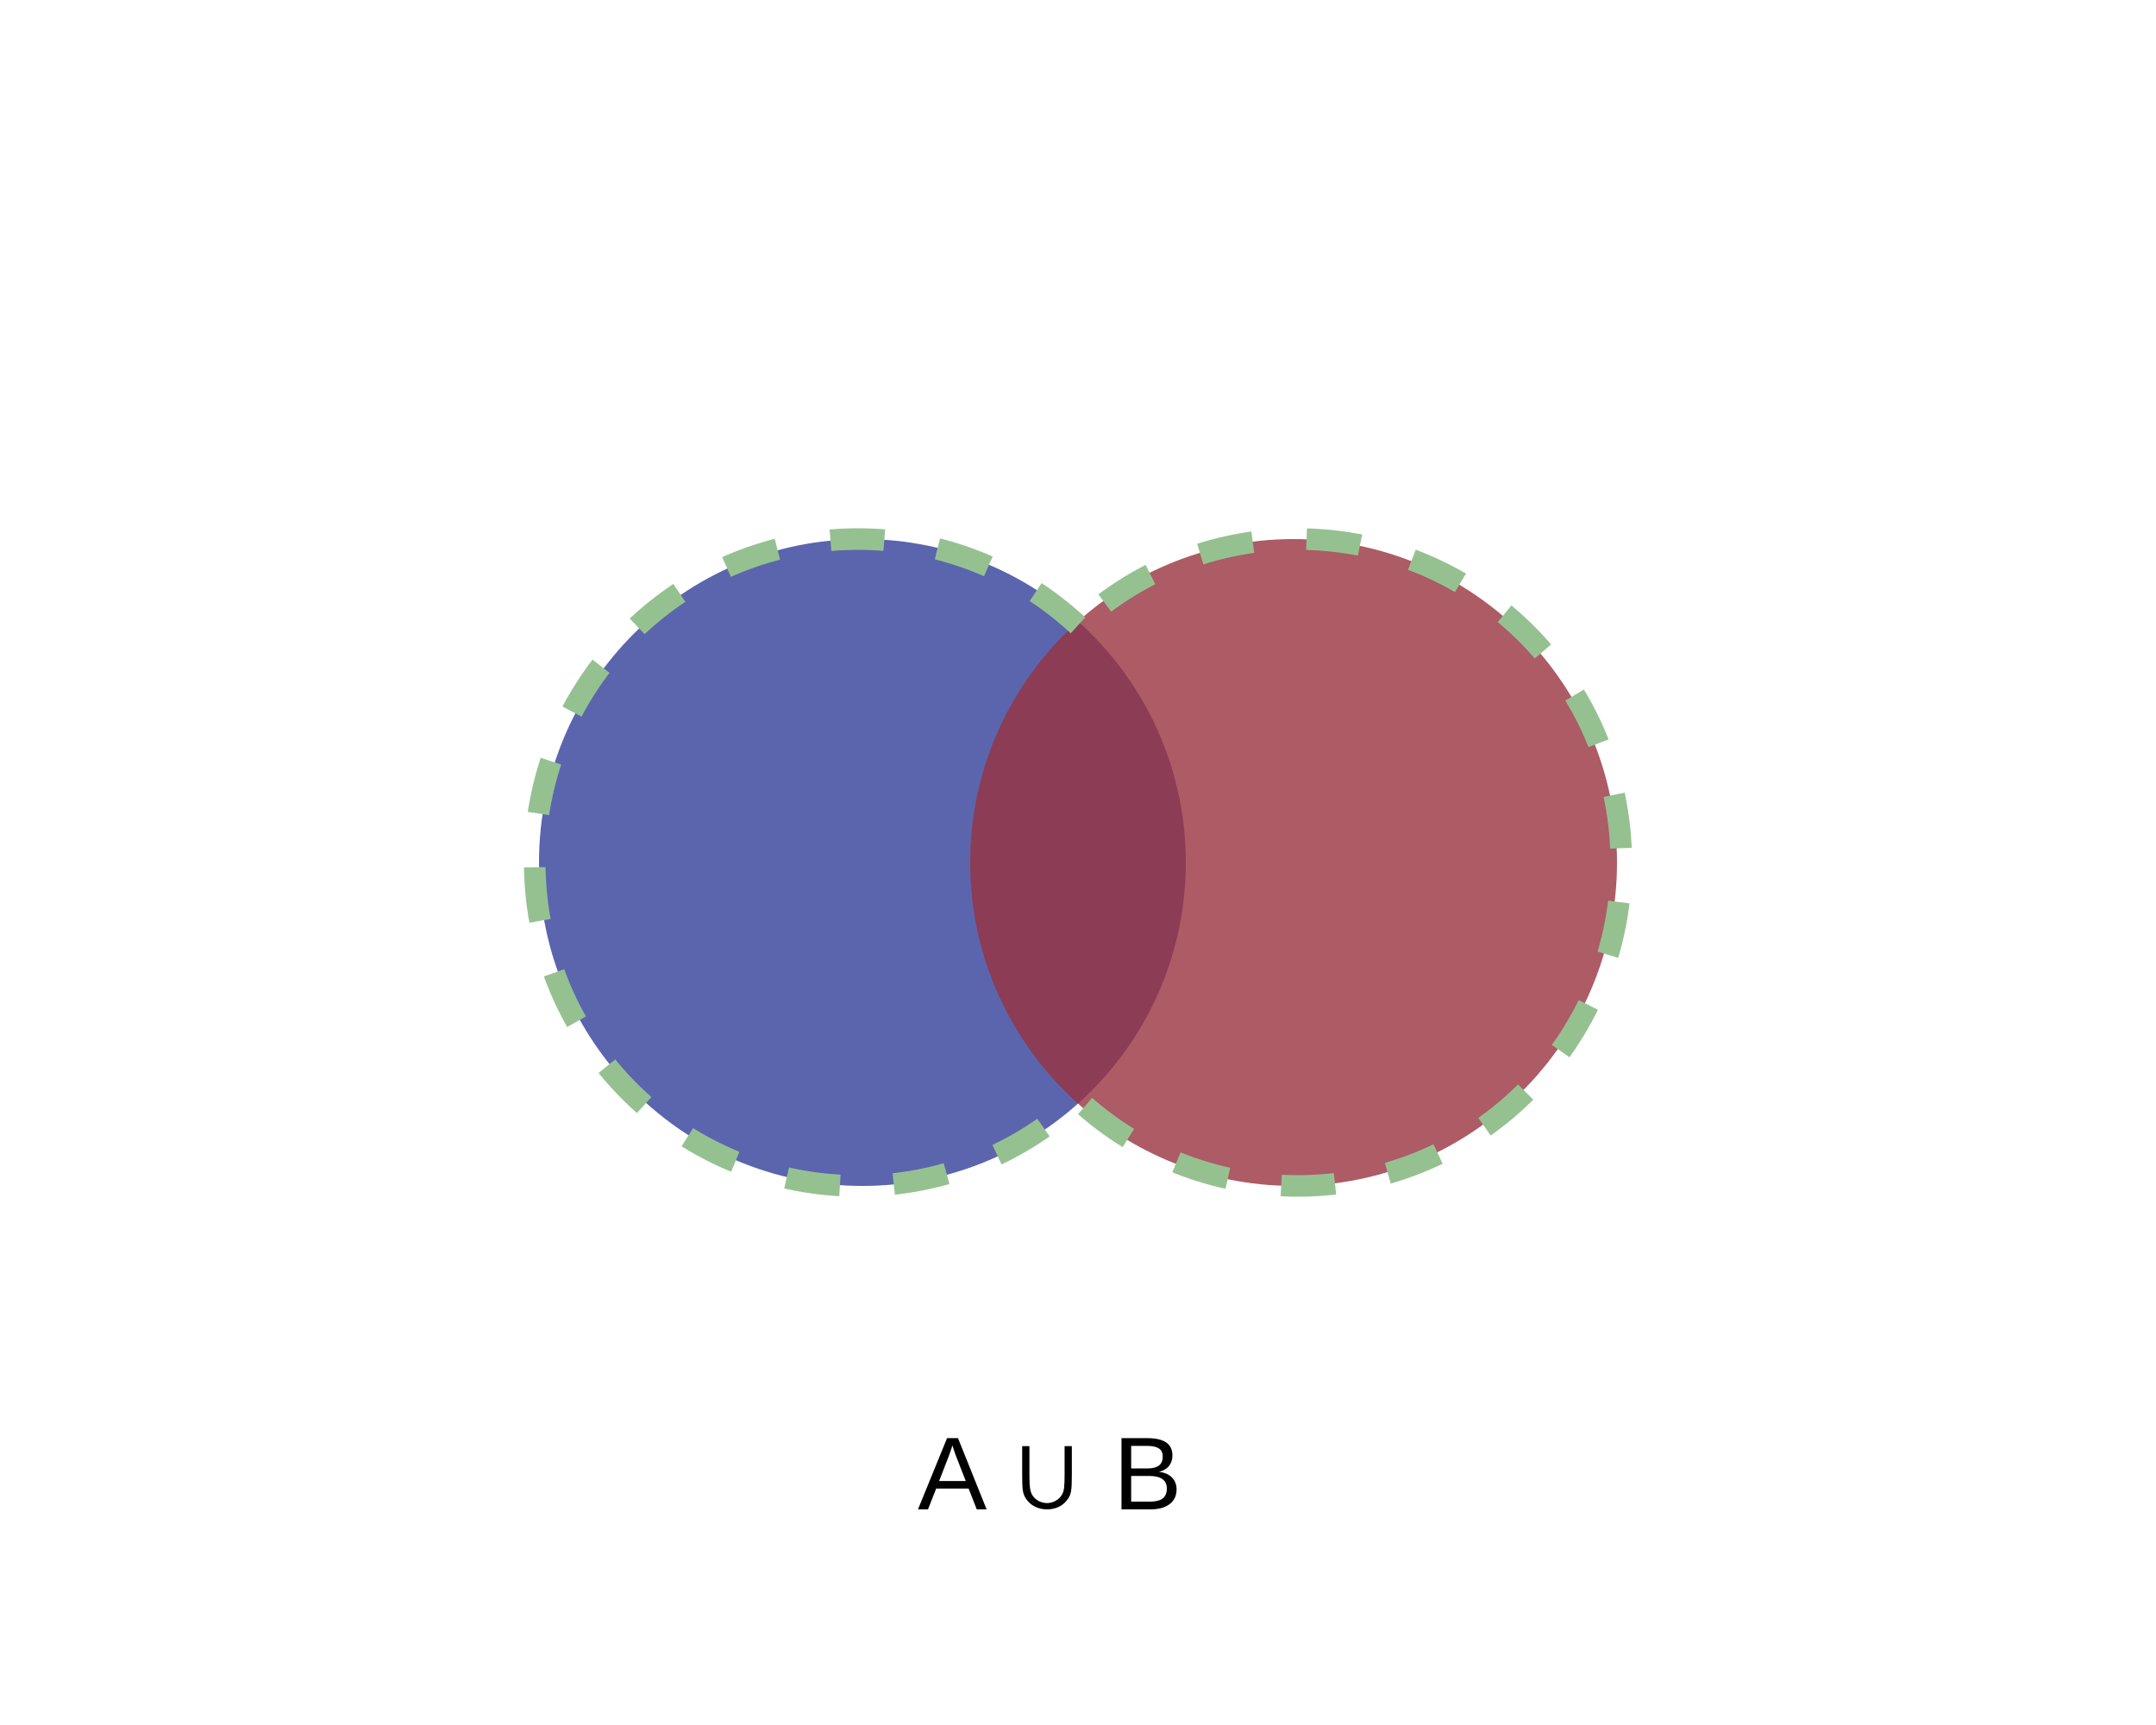
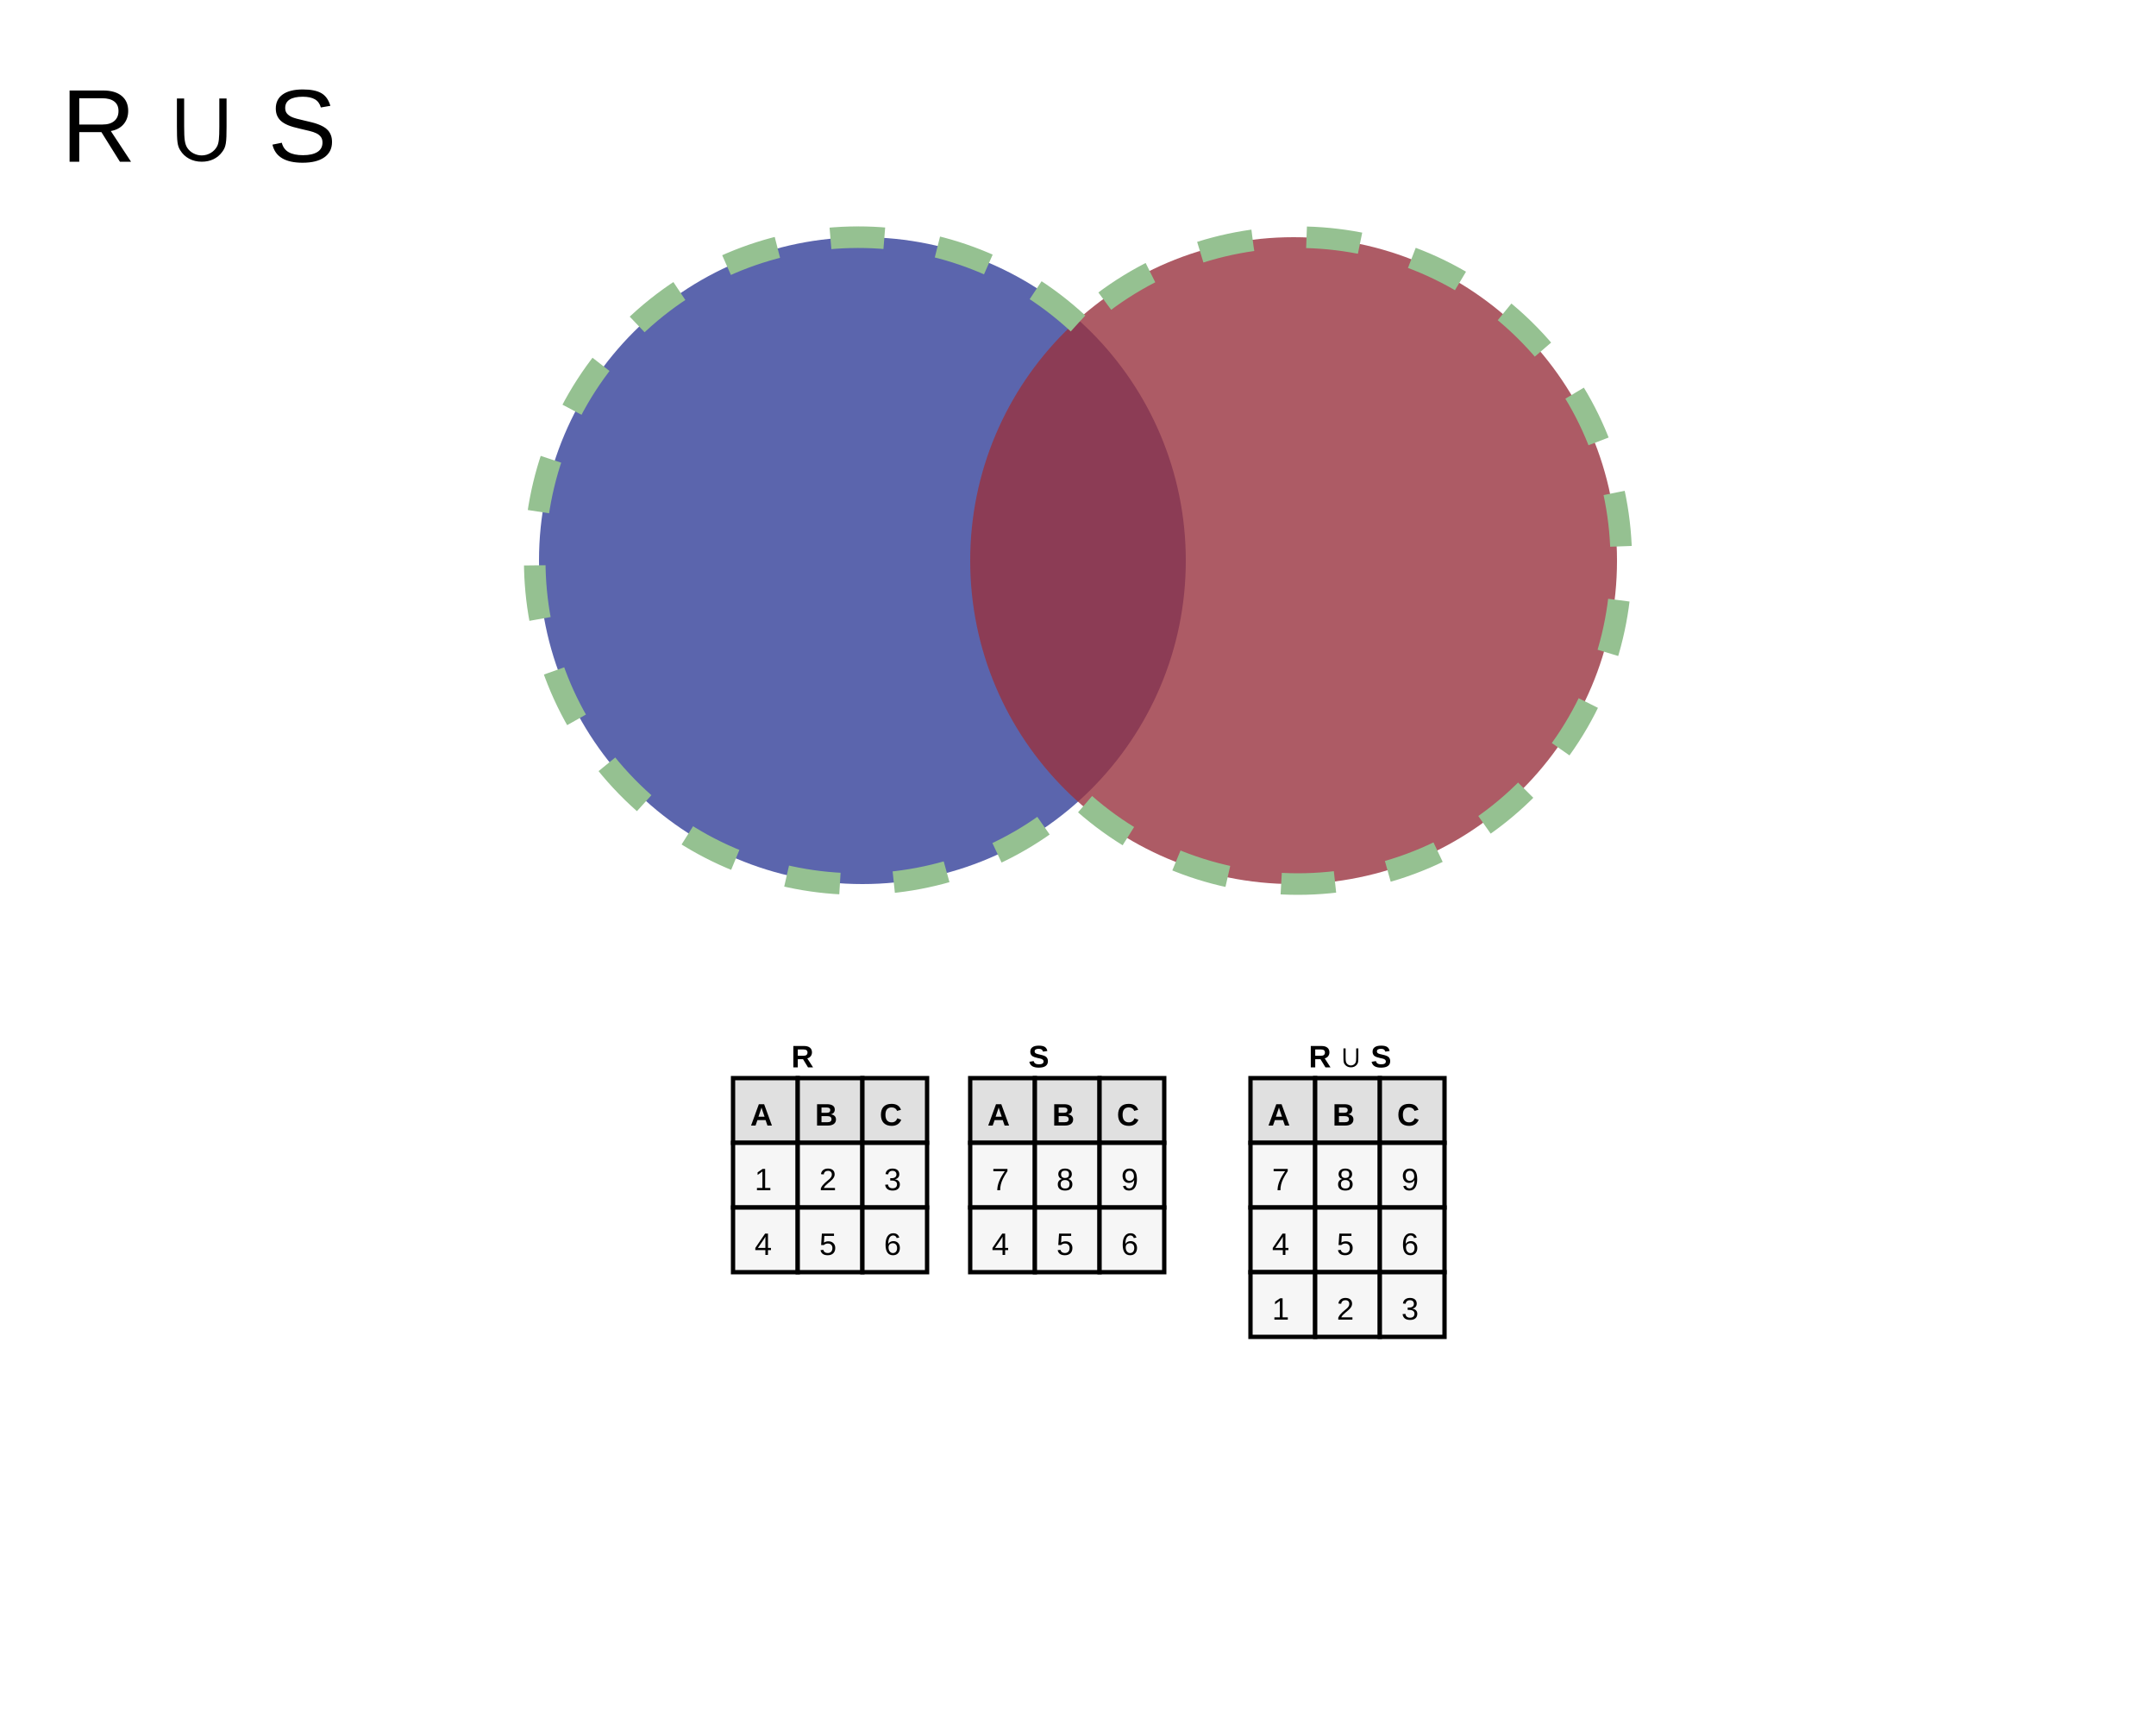
- <svg xmlns="http://www.w3.org/2000/svg" version="1.1" id="Layer_1" x="0px" y="0px" width="1000px" height="800px" xml:space="preserve">
-   <circle cx="400" cy="400" fill="#323E99" opacity="0.8" stroke-width="5" r="150">
+ <svg xmlns="http://www.w3.org/2000/svg" xmlns:xlink="http://www.w3.org/1999/xlink" version="1.1" id="Layer_1" x="0px" y="0px" width="1000px" height="800px" xml:space="preserve">
+   <defs>
+     <rect id="c" width="30" height="30" x="0" class="cell" />
+     <rect id="h" width="30" height="30" x="0" class="head" />
+     <style type="text/css">
+       
+         .cell{stroke:black;fill:#f6f6f6;stroke-width:2px;opacity:1;}
+         .head{stroke:black;fill:#e0e0e0;stroke-width:2px;opacity:1;}
+         .text{font-family: Arial, 'Helvetica Neue', Helvetica, sans-serif; font-size: 1.2em;font-weight:bold;}
+       
+    </style>
+   </defs>
+   <circle cx="400" cy="260" fill="#323E99" opacity="0.8" stroke-width="5" r="150">
</circle>
-   <circle cx="600" cy="400" fill="#99323e" opacity="0.8" stroke-width="5" r="150">
+   <circle cx="600" cy="260" fill="#99323e" opacity="0.8" stroke-width="5" r="150">
</circle>
-   <path d="M 500,290 A 150 150 0 1 0 500,510 A 150 150 0 1 0 500,290" fill="none" stroke="#95C191" stroke-dasharray="25" stroke-dashoffset="0" stroke-width="10">
+   <path d="M 500,150 A 150 150 0 1 0 500,370 A 150 150 0 1 0 500,150" fill="none" stroke="#95C191" stroke-dasharray="25" stroke-dashoffset="0" stroke-width="10">
    <animate attributeName="stroke-dashoffset" from="0" to="100" dur="4s" repeatCount="indefinite" />
  </path>
-   <text x="415" y="700" style="font-family: Arial, 'Helvetica Neue', Helvetica, sans-serif; font-size: 4em; text-align: center;">
- A ∪ B
+   <text x="15" y="75" style="font-family: Arial, 'Helvetica Neue', Helvetica, sans-serif; font-size: 4em; text-align: center;">
+ R ∪ S
</text>
+   <g transform="translate(340,500)">
+     <g transform="translate(0,0)">
+       <text width="30" heigth="30" transform="translate(15, -5)" class="text">
+   R
+   </text>
+       <g transform="translate( 0,  0)">
+         <use xlink:href="#h" />
+         <text width="30" heigth="30" transform="translate(8, 22)" class="text">A</text>
+       </g>
+       <g transform="translate(30,  0)">
+         <use xlink:href="#h" />
+         <text width="30" heigth="30" transform="translate(8, 22)" class="text">B</text>
+       </g>
+       <g transform="translate(60,  0)">
+         <use xlink:href="#h" />
+         <text width="30" heigth="30" transform="translate(8, 22)" class="text">C</text>
+       </g>
+       <g transform="translate( 0, 30)">
+         <use xlink:href="#c" />
+         <text width="30" heigth="30" transform="translate(10, 22)" class="text" style="font-weight:normal;">1</text>
+       </g>
+       <g transform="translate(30, 30)">
+         <use xlink:href="#c" />
+         <text width="30" heigth="30" transform="translate(10, 22)" class="text" style="font-weight:normal;">2</text>
+       </g>
+       <g transform="translate(60, 30)">
+         <use xlink:href="#c" />
+         <text width="30" heigth="30" transform="translate(10, 22)" class="text" style="font-weight:normal;">3</text>
+       </g>
+       <g transform="translate(0, 60)">
+         <use xlink:href="#c" />
+         <text width="30" heigth="30" transform="translate(10, 22)" class="text" style="font-weight:normal;">4</text>
+       </g>
+       <g transform="translate(30, 60)">
+         <use xlink:href="#c" />
+         <text width="30" heigth="30" transform="translate(10, 22)" class="text" style="font-weight:normal;">5</text>
+       </g>
+       <g transform="translate(60, 60)">
+         <use xlink:href="#c" />
+         <text width="30" heigth="30" transform="translate(10, 22)" class="text" style="font-weight:normal;">6</text>
+       </g>
+     </g>
+     <g transform="translate(110,0)">
+       <text width="30" heigth="30" transform="translate(15, -5)" class="text">
+   S
+   </text>
+       <g transform="translate( 0,  0)">
+         <use xlink:href="#h" />
+         <text width="30" heigth="30" transform="translate(8, 22)" class="text">A</text>
+       </g>
+       <g transform="translate(30,  0)">
+         <use xlink:href="#h" />
+         <text width="30" heigth="30" transform="translate(8, 22)" class="text">B</text>
+       </g>
+       <g transform="translate(60,  0)">
+         <use xlink:href="#h" />
+         <text width="30" heigth="30" transform="translate(8, 22)" class="text">C</text>
+       </g>
+       <g transform="translate( 0, 30)">
+         <use xlink:href="#c" />
+         <text width="30" heigth="30" transform="translate(10, 22)" class="text" style="font-weight:normal;">7</text>
+       </g>
+       <g transform="translate(30, 30)">
+         <use xlink:href="#c" />
+         <text width="30" heigth="30" transform="translate(10, 22)" class="text" style="font-weight:normal;">8</text>
+       </g>
+       <g transform="translate(60, 30)">
+         <use xlink:href="#c" />
+         <text width="30" heigth="30" transform="translate(10, 22)" class="text" style="font-weight:normal;">9</text>
+       </g>
+       <g transform="translate(0, 60)">
+         <use xlink:href="#c" />
+         <text width="30" heigth="30" transform="translate(10, 22)" class="text" style="font-weight:normal;">4</text>
+       </g>
+       <g transform="translate(30, 60)">
+         <use xlink:href="#c" />
+         <text width="30" heigth="30" transform="translate(10, 22)" class="text" style="font-weight:normal;">5</text>
+       </g>
+       <g transform="translate(60, 60)">
+         <use xlink:href="#c" />
+         <text width="30" heigth="30" transform="translate(10, 22)" class="text" style="font-weight:normal;">6</text>
+       </g>
+     </g>
+     <g transform="translate(240,0)">
+       <text width="30" heigth="30" transform="translate(15, -5)" class="text">
+   R ∪ S
+   </text>
+       <g transform="translate( 0,  0)">
+         <use xlink:href="#h" />
+         <text width="30" heigth="30" transform="translate(8, 22)" class="text">A</text>
+       </g>
+       <g transform="translate(30,  0)">
+         <use xlink:href="#h" />
+         <text width="30" heigth="30" transform="translate(8, 22)" class="text">B</text>
+       </g>
+       <g transform="translate(60,  0)">
+         <use xlink:href="#h" />
+         <text width="30" heigth="30" transform="translate(8, 22)" class="text">C</text>
+       </g>
+       <g transform="translate( 0, 30)">
+         <use xlink:href="#c" />
+         <text width="30" heigth="30" transform="translate(10, 22)" class="text" style="font-weight:normal;">7</text>
+       </g>
+       <g transform="translate(30, 30)">
+         <use xlink:href="#c" />
+         <text width="30" heigth="30" transform="translate(10, 22)" class="text" style="font-weight:normal;">8</text>
+       </g>
+       <g transform="translate(60, 30)">
+         <use xlink:href="#c" />
+         <text width="30" heigth="30" transform="translate(10, 22)" class="text" style="font-weight:normal;">9</text>
+       </g>
+       <g transform="translate(0, 60)">
+         <use xlink:href="#c" />
+         <text width="30" heigth="30" transform="translate(10, 22)" class="text" style="font-weight:normal;">4</text>
+       </g>
+       <g transform="translate(30, 60)">
+         <use xlink:href="#c" />
+         <text width="30" heigth="30" transform="translate(10, 22)" class="text" style="font-weight:normal;">5</text>
+       </g>
+       <g transform="translate(60, 60)">
+         <use xlink:href="#c" />
+         <text width="30" heigth="30" transform="translate(10, 22)" class="text" style="font-weight:normal;">6</text>
+       </g>
+       <g transform="translate( 0, 90)">
+         <use xlink:href="#c" />
+         <text width="30" heigth="30" transform="translate(10, 22)" class="text" style="font-weight:normal;">1</text>
+       </g>
+       <g transform="translate(30, 90)">
+         <use xlink:href="#c" />
+         <text width="30" heigth="30" transform="translate(10, 22)" class="text" style="font-weight:normal;">2</text>
+       </g>
+       <g transform="translate(60, 90)">
+         <use xlink:href="#c" />
+         <text width="30" heigth="30" transform="translate(10, 22)" class="text" style="font-weight:normal;">3</text>
+       </g>
+     </g>
+   </g>
</svg>
